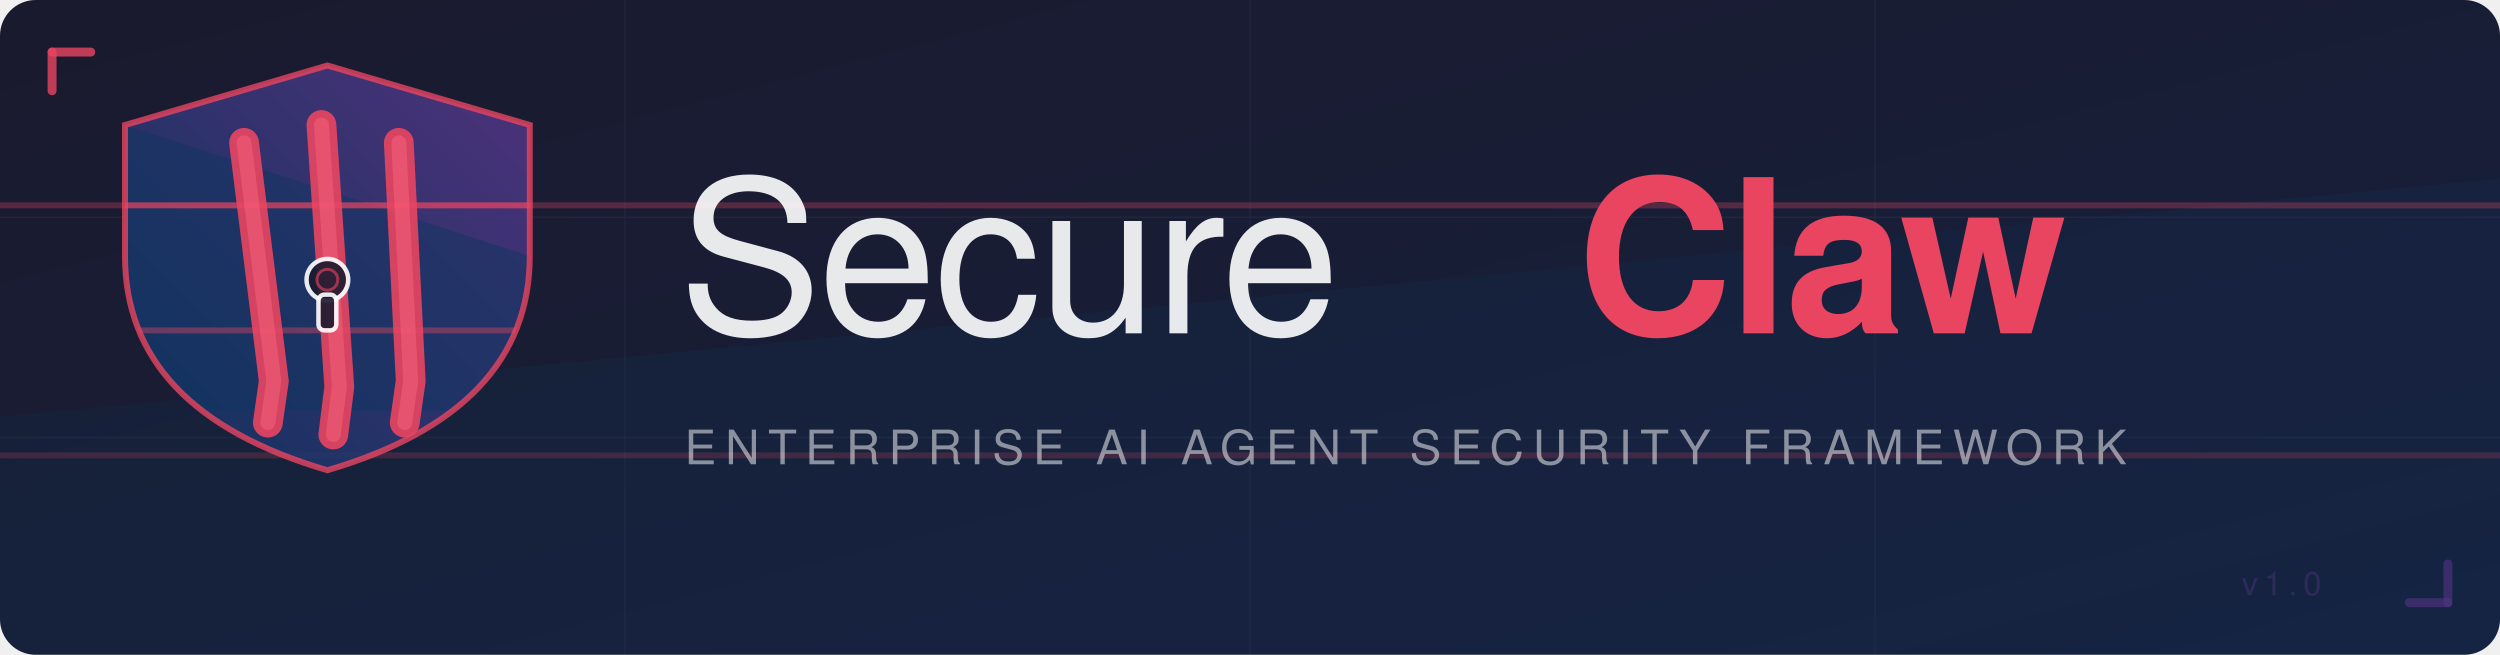
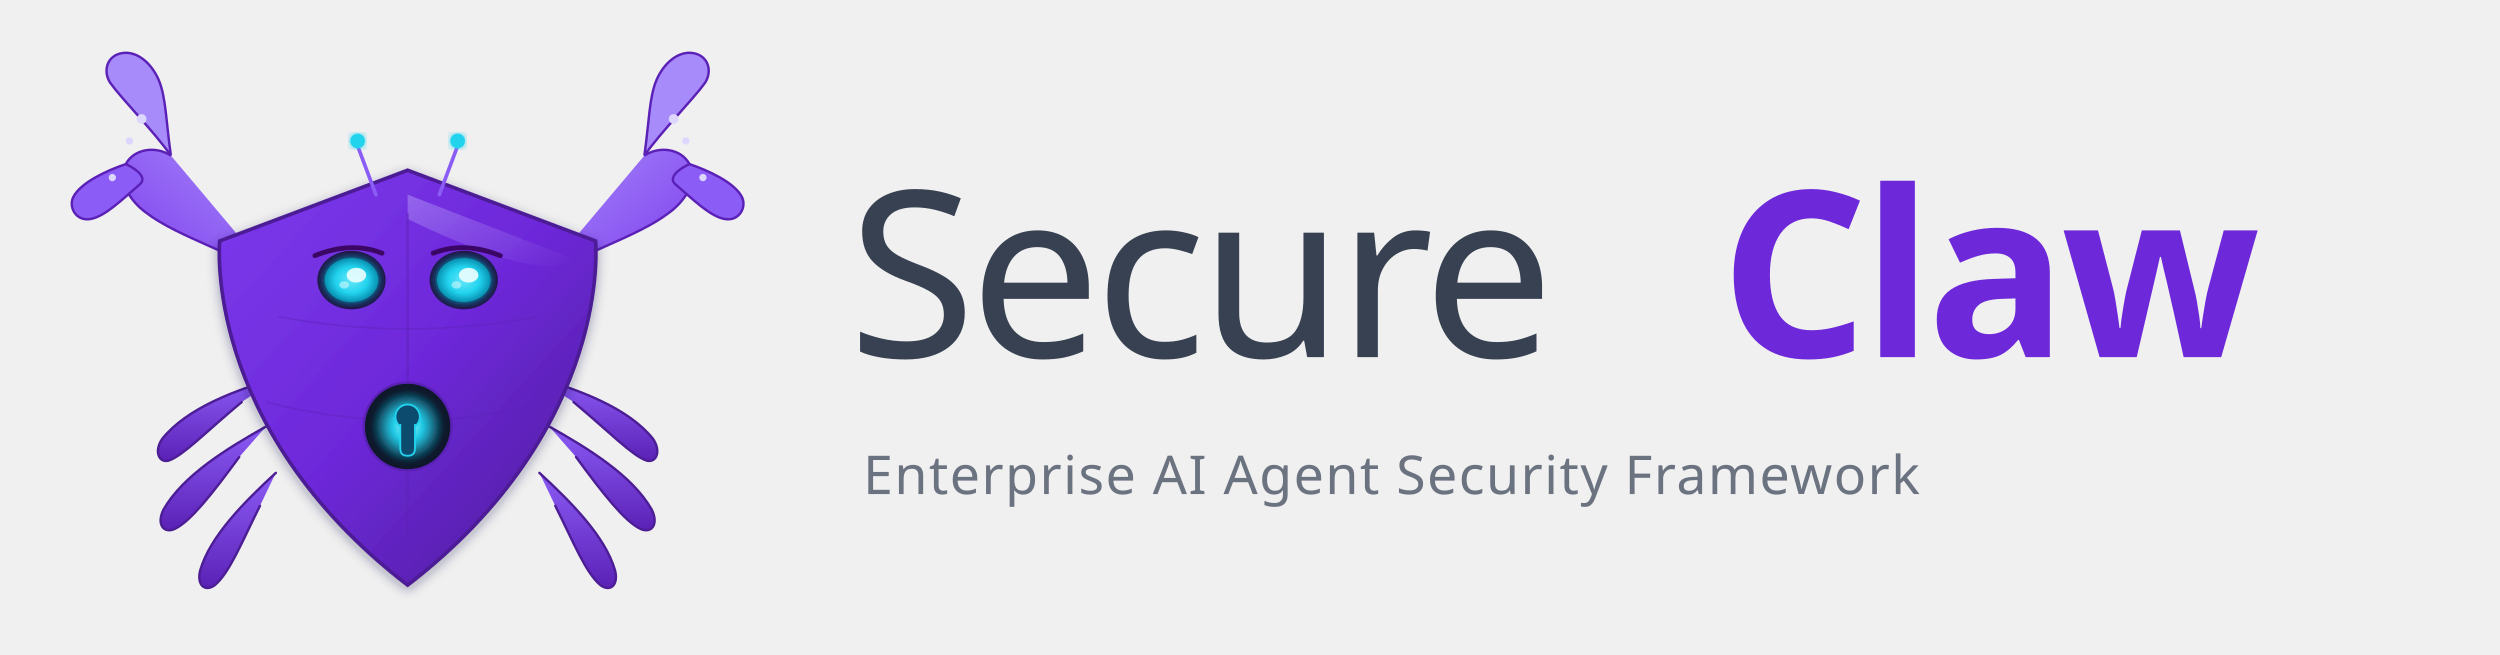
<svg xmlns="http://www.w3.org/2000/svg" viewBox="0 0 840 220" width="840" height="220">
  <defs>
-     <linearGradient id="bg" x1="0%" y1="0%" x2="100%" y2="100%">
-       <stop offset="0%" stop-color="#1a1a2e" />
-       <stop offset="100%" stop-color="#16213e" />
+     <linearGradient id="bodyGrad" x1="0%" y1="0%" x2="100%" y2="100%">
+       <stop offset="0%" style="stop-color:#7c3aed" />
+       <stop offset="50%" style="stop-color:#6d28d9" />
+       <stop offset="100%" style="stop-color:#4c1d95" />
    </linearGradient>
-     <linearGradient id="shield" x1="0%" y1="100%" x2="100%" y2="0%">
-       <stop offset="0%" stop-color="#0f3460" />
-       <stop offset="100%" stop-color="#533483" />
+     <linearGradient id="clawL" x1="100%" y1="0%" x2="0%" y2="100%">
+       <stop offset="0%" style="stop-color:#a78bfa" />
+       <stop offset="100%" style="stop-color:#7c3aed" />
    </linearGradient>
-     <linearGradient id="accent" x1="0%" y1="0%" x2="0%" y2="100%">
-       <stop offset="0%" stop-color="#e94560" />
-       <stop offset="100%" stop-color="#c23152" />
+     <linearGradient id="clawR" x1="0%" y1="0%" x2="100%" y2="100%">
+       <stop offset="0%" style="stop-color:#a78bfa" />
+       <stop offset="100%" style="stop-color:#7c3aed" />
    </linearGradient>
+     <linearGradient id="legGrad" x1="0%" y1="0%" x2="0%" y2="100%">
+       <stop offset="0%" style="stop-color:#8b5cf6" />
+       <stop offset="100%" style="stop-color:#5b21b6" />
+     </linearGradient>
+     <radialGradient id="eyeGlow" cx="50%" cy="50%" r="50%">
+       <stop offset="0%" style="stop-color:#67e8f9" />
+       <stop offset="60%" style="stop-color:#22d3ee" />
+       <stop offset="100%" style="stop-color:#0891b2" />
+     </radialGradient>
+     <linearGradient id="shieldHL" x1="0%" y1="0%" x2="100%" y2="100%">
+       <stop offset="0%" style="stop-color:#c4b5fd" stop-opacity="0.4" />
+       <stop offset="100%" style="stop-color:#c4b5fd" stop-opacity="0" />
+     </linearGradient>
+     <radialGradient id="coreGlow" cx="50%" cy="50%" r="50%">
+       <stop offset="0%" style="stop-color:#a5f3fc" />
+       <stop offset="40%" style="stop-color:#22d3ee" stop-opacity="0.8" />
+       <stop offset="100%" style="stop-color:#0e7490" stop-opacity="0" />
+     </radialGradient>
+     <filter id="glow">
+       <feGaussianBlur stdDeviation="3" result="blur" />
+       <feMerge>
+         <feMergeNode in="blur" />
+         <feMergeNode in="SourceGraphic" />
+       </feMerge>
+     </filter>
+     <filter id="softShadow">
+       <feDropShadow dx="0" dy="3" stdDeviation="5" flood-color="#1e1b4b" flood-opacity="0.35" />
+     </filter>
    <linearGradient id="lineGrad" x1="0%" y1="0%" x2="100%" y2="0%">
-       <stop offset="0%" stop-color="#e94560" stop-opacity="0" />
-       <stop offset="50%" stop-color="#e94560" />
-       <stop offset="100%" stop-color="#e94560" stop-opacity="0" />
+       <stop offset="0%" style="stop-color:#22d3ee" stop-opacity="0" />
+       <stop offset="50%" style="stop-color:#22d3ee" />
+       <stop offset="100%" style="stop-color:#22d3ee" stop-opacity="0" />
    </linearGradient>
-     <clipPath id="bannerClip">
-       <rect x="0" y="0" width="840" height="220" rx="12" />
-     </clipPath>
-     <clipPath id="miniShield">
-       <path d="M110 22 L178 42 L178 86 Q178 138 110 158 Q42 138 42 86 L42 42 Z" />
-     </clipPath>
  </defs>
-   <rect width="840" height="220" rx="12" fill="url(#bg)" />
-   <g stroke="#ffffff" stroke-width="0.5" opacity="0.04" clip-path="url(#bannerClip)">
-     <line x1="210" y1="0" x2="210" y2="220" />
-     <line x1="420" y1="0" x2="420" y2="220" />
-     <line x1="630" y1="0" x2="630" y2="220" />
-     <line x1="0" y1="73" x2="840" y2="73" />
-     <line x1="0" y1="147" x2="840" y2="147" />
+   <g transform="translate(32, 8) scale(0.41)">
+     <g>
+       <path d="M148 210 C120 190, 68 175, 42 155 C28 145, 18 128, 25 115 C32 102, 50 100, 62 108" fill="url(#clawL)" stroke="#5b21b6" stroke-width="2" />
+       <path d="M62 108 C48 88, 22 62, 12 48 C6 38, 10 26, 22 24 C34 22, 46 32, 52 46 C58 60, 58 80, 62 108" fill="#a78bfa" stroke="#5b21b6" stroke-width="2" />
+       <path d="M25 115 C10 120, -12 130, -18 142 C-22 150, -16 162, -4 160 C8 158, 22 144, 36 132 C44 126, 32 118, 25 115" fill="#8b5cf6" stroke="#5b21b6" stroke-width="2" />
+       <circle cx="38" cy="78" r="4" fill="#ddd6fe" />
+       <circle cx="28" cy="96" r="3" fill="#ddd6fe" />
+       <circle cx="14" cy="126" r="3" fill="#ddd6fe" />
+     </g>
+     <g>
+       <path d="M364 210 C392 190, 444 175, 470 155 C484 145, 494 128, 487 115 C480 102, 462 100, 450 108" fill="url(#clawR)" stroke="#5b21b6" stroke-width="2" />
+       <path d="M450 108 C464 88, 490 62, 500 48 C506 38, 502 26, 490 24 C478 22, 466 32, 460 46 C454 60, 454 80, 450 108" fill="#a78bfa" stroke="#5b21b6" stroke-width="2" />
+       <path d="M487 115 C502 120, 524 130, 530 142 C534 150, 528 162, 516 160 C504 158, 490 144, 476 132 C468 126, 480 118, 487 115" fill="#8b5cf6" stroke="#5b21b6" stroke-width="2" />
+       <circle cx="474" cy="78" r="4" fill="#ddd6fe" />
+       <circle cx="484" cy="96" r="3" fill="#ddd6fe" />
+       <circle cx="498" cy="126" r="3" fill="#ddd6fe" />
+     </g>
+     <g fill="url(#legGrad)" stroke="#4c1d95" stroke-width="2" stroke-linecap="round">
+       <path d="M150 290 C115 300, 75 315, 55 340 C48 350, 52 360, 60 358 C72 354, 90 335, 120 310" />
+       <path d="M140 330 C108 348, 72 370, 56 398 C50 410, 56 418, 65 414 C78 408, 96 385, 118 355" />
+       <path d="M148 368 C122 392, 94 420, 86 448 C83 460, 90 466, 98 460 C110 450, 120 425, 135 395" />
+     </g>
+     <g fill="url(#legGrad)" stroke="#4c1d95" stroke-width="2" stroke-linecap="round">
+       <path d="M362 290 C397 300, 437 315, 457 340 C464 350, 460 360, 452 358 C440 354, 422 335, 392 310" />
+       <path d="M372 330 C404 348, 440 370, 456 398 C462 410, 456 418, 447 414 C434 408, 416 385, 394 355" />
+       <path d="M364 368 C390 392, 418 420, 426 448 C429 460, 422 466, 414 460 C402 450, 392 425, 377 395" />
+     </g>
+     <path d="M256 120 L410 178 C410 178 425 330 256 460 C87 330 102 178 102 178 Z" fill="url(#bodyGrad)" filter="url(#softShadow)" stroke="#4c1d95" stroke-width="3" />
+     <path d="M256 140 L390 192 C390 192 380 220 256 160 Z" fill="url(#shieldHL)" />
+     <line x1="256" y1="155" x2="256" y2="420" stroke="#5b21b6" stroke-width="2" opacity="0.5" />
+     <path d="M150 240 Q256 260, 362 240" fill="none" stroke="#5b21b6" stroke-width="1.5" opacity="0.4" />
+     <path d="M140 310 Q256 340, 372 310" fill="none" stroke="#5b21b6" stroke-width="1.5" opacity="0.4" />
+     <ellipse cx="210" cy="210" rx="28" ry="24" fill="#1e1b4b" />
+     <ellipse cx="210" cy="210" rx="22" ry="18" fill="url(#eyeGlow)" filter="url(#glow)" />
+     <ellipse cx="214" cy="206" rx="8" ry="6" fill="#ecfeff" opacity="0.9" />
+     <ellipse cx="204" cy="214" rx="4" ry="3" fill="#ecfeff" opacity="0.5" />
+     <ellipse cx="302" cy="210" rx="28" ry="24" fill="#1e1b4b" />
+     <ellipse cx="302" cy="210" rx="22" ry="18" fill="url(#eyeGlow)" filter="url(#glow)" />
+     <ellipse cx="306" cy="206" rx="8" ry="6" fill="#ecfeff" opacity="0.9" />
+     <ellipse cx="296" cy="214" rx="4" ry="3" fill="#ecfeff" opacity="0.5" />
+     <path d="M180 190 Q210 178, 235 188" fill="none" stroke="#3b0764" stroke-width="4" stroke-linecap="round" />
+     <path d="M277 188 Q302 178, 332 190" fill="none" stroke="#3b0764" stroke-width="4" stroke-linecap="round" />
+     <circle cx="256" cy="330" r="36" fill="#0f172a" stroke="#5b21b6" stroke-width="2" />
+     <circle cx="256" cy="330" r="30" fill="url(#coreGlow)" filter="url(#glow)" />
+     <circle cx="256" cy="322" r="10" fill="#0c4a6e" stroke="#22d3ee" stroke-width="1.5" />
+     <path d="M250 328 L250 348 Q250 354, 256 354 Q262 354, 262 348 L262 328" fill="#0c4a6e" stroke="#22d3ee" stroke-width="1.5" />
+     <line x1="230" y1="140" x2="215" y2="100" stroke="#8b5cf6" stroke-width="3" stroke-linecap="round" />
+     <circle cx="215" cy="96" r="6" fill="#22d3ee" filter="url(#glow)" />
+     <line x1="282" y1="140" x2="297" y2="100" stroke="#8b5cf6" stroke-width="3" stroke-linecap="round" />
+     <circle cx="297" cy="96" r="6" fill="#22d3ee" filter="url(#glow)" />
  </g>
-   <polygon points="0,140 840,60 840,220 0,220" fill="#0f3460" opacity="0.15" clip-path="url(#bannerClip)" />
-   <rect x="0" y="68" width="840" height="2" fill="#e94560" opacity="0.3" />
-   <rect x="0" y="152" width="840" height="2" fill="#e94560" opacity="0.2" />
-   <g clip-path="url(#miniShield)">
-     <path d="M110 22 L178 42 L178 86 Q178 138 110 158 Q42 138 42 86 L42 42 Z" fill="url(#shield)" opacity="0.9" />
-     <polygon points="42,42 178,86 178,138 42,138" fill="#0f3460" opacity="0.5" />
-     <rect x="42" y="68" width="136" height="2" fill="#e94560" opacity="0.7" />
-     <rect x="42" y="110" width="136" height="2" fill="#e94560" opacity="0.4" />
-   </g>
-   <path d="M110 22 L178 42 L178 86 Q178 138 110 158 Q42 138 42 86 L42 42 Z" fill="none" stroke="#e94560" stroke-width="2" opacity="0.8" />
-   <g stroke-linecap="round" fill="none">
-     <path d="M82 48 L92 128 L90 142" stroke="#e94560" stroke-width="10" opacity="0.9" />
-     <path d="M82 48 L92 128 L90 142" stroke="#ff6b81" stroke-width="5" opacity="0.4" />
-     <path d="M108 42 L114 130 L112 146" stroke="#e94560" stroke-width="10" opacity="0.9" />
-     <path d="M108 42 L114 130 L112 146" stroke="#ff6b81" stroke-width="5" opacity="0.4" />
-     <path d="M134 48 L138 128 L136 142" stroke="#e94560" stroke-width="10" opacity="0.9" />
-     <path d="M134 48 L138 128 L136 142" stroke="#ff6b81" stroke-width="5" opacity="0.4" />
-   </g>
-   <g transform="translate(110, 100)">
-     <circle cx="0" cy="-6" r="7" fill="#1a1a2e" stroke="#ffffff" stroke-width="1.5" opacity="0.9" />
-     <rect x="-3" y="-1" width="6" height="12" rx="2" fill="#1a1a2e" stroke="#ffffff" stroke-width="1.5" opacity="0.9" />
-     <circle cx="0" cy="-6" r="3.5" fill="none" stroke="#e94560" stroke-width="1" opacity="0.6" />
-   </g>
-   <rect x="16" y="16" width="16" height="3" rx="1.5" fill="#e94560" opacity="0.8" />
-   <rect x="16" y="16" width="3" height="16" rx="1.5" fill="#e94560" opacity="0.8" />
-   <rect x="808" y="201" width="16" height="3" rx="1.5" fill="#533483" opacity="0.6" />
-   <rect x="821" y="188" width="3" height="16" rx="1.5" fill="#533483" opacity="0.6" />
-   <text x="228" y="112" font-family="'Helvetica Neue', Helvetica, Arial, sans-serif" font-size="72" font-weight="300" fill="#ffffff" letter-spacing="-1" opacity="0.9">Secure</text>
-   <text x="530" y="112" font-family="'Helvetica Neue', Helvetica, Arial, sans-serif" font-size="72" font-weight="700" fill="#e94560" letter-spacing="-1">Claw</text>
-   <line x1="230" y1="130" x2="780" y2="130" stroke="url(#lineGrad)" stroke-width="1.5" />
-   <text x="230" y="156" font-family="'Helvetica Neue', Helvetica, Arial, sans-serif" font-size="16" font-weight="400" fill="#ffffff" letter-spacing="3" opacity="0.5">
-     ENTERPRISE AI AGENT SECURITY FRAMEWORK
-   </text>
-   <text x="780" y="200" text-anchor="end" font-family="'Helvetica Neue', Helvetica, Arial, sans-serif" font-size="11" font-weight="400" fill="#533483" letter-spacing="2" opacity="0.4">
-     v1.0
+   <text x="285" y="120" font-family="'Segoe UI', system-ui, -apple-system, sans-serif" font-size="78" font-weight="300" fill="#374151" letter-spacing="-2">Secure</text>
+   <text x="578" y="120" font-family="'Segoe UI', system-ui, -apple-system, sans-serif" font-size="78" font-weight="700" fill="#6d28d9" letter-spacing="-2">Claw</text>
+   <line x1="290" y1="140" x2="780" y2="140" stroke="url(#lineGrad)" stroke-width="1.5" />
+   <text x="290" y="166" font-family="'Segoe UI', system-ui, -apple-system, sans-serif" font-size="18" font-weight="400" fill="#6b7280" letter-spacing="0.5">
+     Enterprise AI Agent Security Framework
  </text>
</svg>
